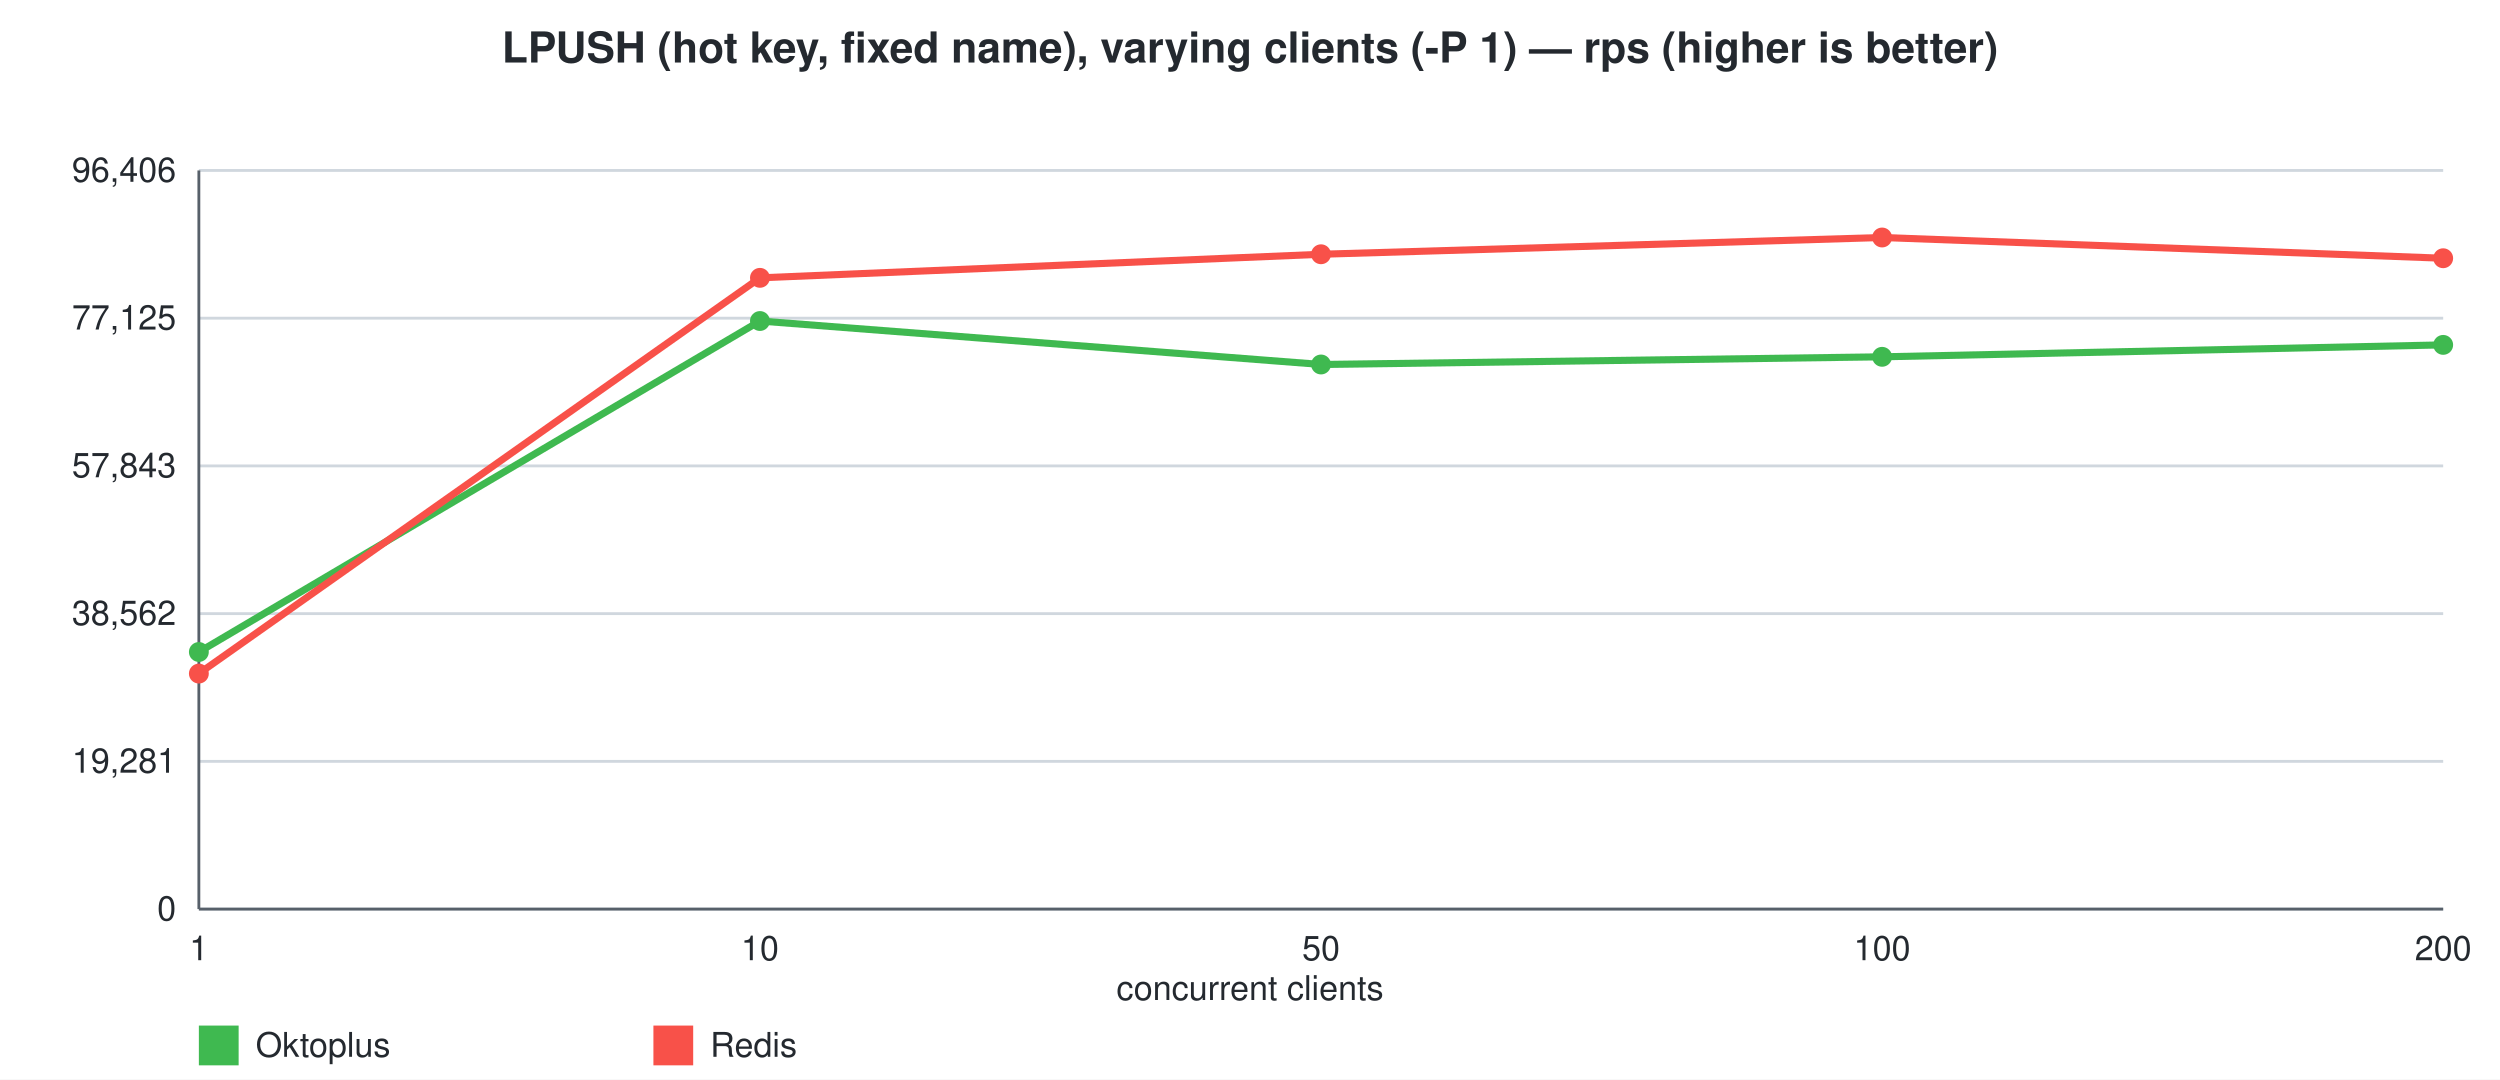
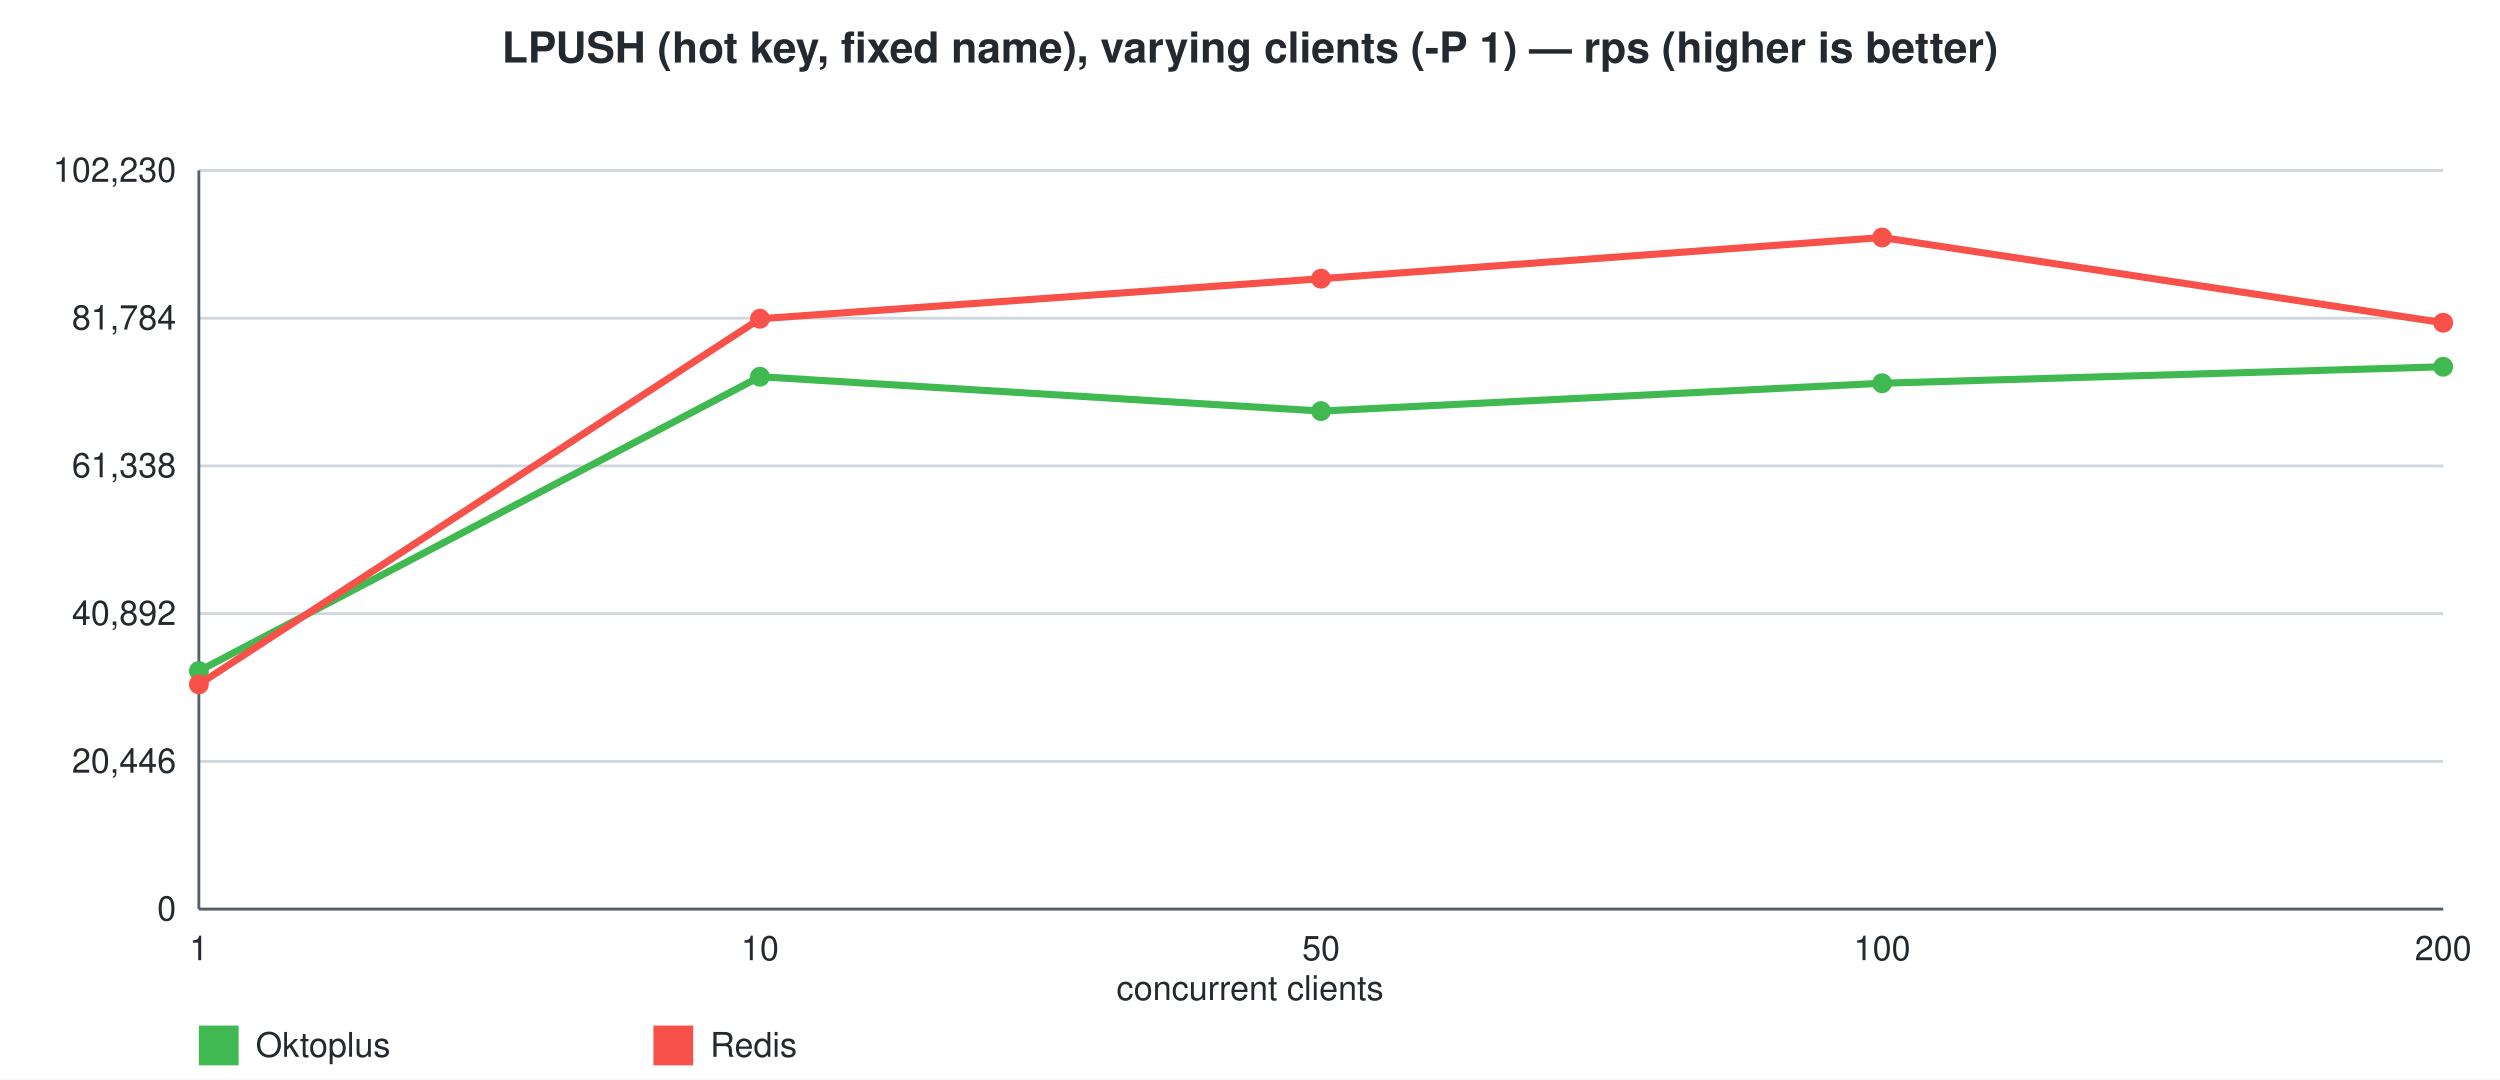
<svg xmlns="http://www.w3.org/2000/svg" width="880" height="380" viewBox="0 0 880 380" font-family="-apple-system, Segoe UI, Helvetica, Arial, sans-serif" font-size="12">
  <rect width="880" height="380" fill="#ffffff" />
  <text x="440.0" y="22" text-anchor="middle" fill="#24292f" font-size="15" font-weight="600">LPUSH (hot key, fixed name), varying clients (-P 1) — rps (higher is better)</text>
  <line x1="70" y1="320.0" x2="860" y2="320.0" stroke="#d0d7de" stroke-width="1" />
  <text x="62" y="324.0" text-anchor="end" fill="#24292f">0</text>
  <line x1="70" y1="268.0" x2="860" y2="268.0" stroke="#d0d7de" stroke-width="1" />
-   <text x="62" y="272.0" text-anchor="end" fill="#24292f">19,281</text>
+   <text x="62" y="272.0" text-anchor="end" fill="#24292f">20,446</text>
  <line x1="70" y1="216.0" x2="860" y2="216.0" stroke="#d0d7de" stroke-width="1" />
-   <text x="62" y="220.0" text-anchor="end" fill="#24292f">38,562</text>
-   <line x1="70" y1="164.0" x2="860" y2="164.0" stroke="#d0d7de" stroke-width="1" />
-   <text x="62" y="168.0" text-anchor="end" fill="#24292f">57,843</text>
-   <line x1="70" y1="112.0" x2="860" y2="112.0" stroke="#d0d7de" stroke-width="1" />
-   <text x="62" y="116.0" text-anchor="end" fill="#24292f">77,125</text>
+   <text x="62" y="220.0" text-anchor="end" fill="#24292f">40,892</text>
+   <line x1="70" y1="164" x2="860" y2="164" stroke="#d0d7de" stroke-width="1" />
+   <text x="62" y="168" text-anchor="end" fill="#24292f">61,338</text>
+   <line x1="70" y1="112" x2="860" y2="112" stroke="#d0d7de" stroke-width="1" />
+   <text x="62" y="116" text-anchor="end" fill="#24292f">81,784</text>
  <line x1="70" y1="60.0" x2="860" y2="60.0" stroke="#d0d7de" stroke-width="1" />
-   <text x="62" y="64.0" text-anchor="end" fill="#24292f">96,406</text>
+   <text x="62" y="64.0" text-anchor="end" fill="#24292f">102,230</text>
  <line x1="70" y1="60" x2="70" y2="320" stroke="#57606a" stroke-width="1" />
  <line x1="70" y1="320" x2="860" y2="320" stroke="#57606a" stroke-width="1" />
  <text x="70.0" y="338" text-anchor="middle" fill="#24292f">1</text>
  <text x="267.5" y="338" text-anchor="middle" fill="#24292f">10</text>
  <text x="465.0" y="338" text-anchor="middle" fill="#24292f">50</text>
  <text x="662.5" y="338" text-anchor="middle" fill="#24292f">100</text>
  <text x="860.0" y="338" text-anchor="middle" fill="#24292f">200</text>
  <text x="440.0" y="352" text-anchor="middle" fill="#24292f">concurrent clients</text>
-   <polyline fill="none" stroke="#3fb950" stroke-width="2.5" points="70.0,229.5 267.5,113.0 465.0,128.3 662.5,125.6 860.0,121.4" />
-   <circle cx="70.0" cy="229.5" r="3.5" fill="#3fb950" />
-   <circle cx="267.5" cy="113.0" r="3.5" fill="#3fb950" />
-   <circle cx="465.0" cy="128.3" r="3.5" fill="#3fb950" />
-   <circle cx="662.5" cy="125.6" r="3.5" fill="#3fb950" />
-   <circle cx="860.0" cy="121.4" r="3.5" fill="#3fb950" />
-   <polyline fill="none" stroke="#f85149" stroke-width="2.5" points="70.0,237.1 267.5,97.8 465.0,89.5 662.5,83.6 860.0,90.9" />
-   <circle cx="70.0" cy="237.1" r="3.5" fill="#f85149" />
-   <circle cx="267.5" cy="97.8" r="3.5" fill="#f85149" />
-   <circle cx="465.0" cy="89.5" r="3.5" fill="#f85149" />
+   <polyline fill="none" stroke="#3fb950" stroke-width="2.5" points="70.0,236.2 267.5,132.6 465.0,144.7 662.5,134.9 860.0,129.1" />
+   <circle cx="70.0" cy="236.2" r="3.5" fill="#3fb950" />
+   <circle cx="267.5" cy="132.6" r="3.5" fill="#3fb950" />
+   <circle cx="465.0" cy="144.7" r="3.5" fill="#3fb950" />
+   <circle cx="662.5" cy="134.9" r="3.5" fill="#3fb950" />
+   <circle cx="860.0" cy="129.1" r="3.5" fill="#3fb950" />
+   <polyline fill="none" stroke="#f85149" stroke-width="2.5" points="70.0,240.9 267.5,112.2 465.0,98.1 662.5,83.6 860.0,113.6" />
+   <circle cx="70.0" cy="240.9" r="3.5" fill="#f85149" />
+   <circle cx="267.5" cy="112.2" r="3.5" fill="#f85149" />
+   <circle cx="465.0" cy="98.1" r="3.5" fill="#f85149" />
  <circle cx="662.5" cy="83.6" r="3.5" fill="#f85149" />
-   <circle cx="860.0" cy="90.9" r="3.5" fill="#f85149" />
+   <circle cx="860.0" cy="113.6" r="3.5" fill="#f85149" />
  <rect x="70" y="361" width="14" height="14" fill="#3fb950" />
  <text x="90" y="372" fill="#24292f">Oktoplus</text>
  <rect x="230" y="361" width="14" height="14" fill="#f85149" />
  <text x="250" y="372" fill="#24292f">Redis</text>
</svg>
